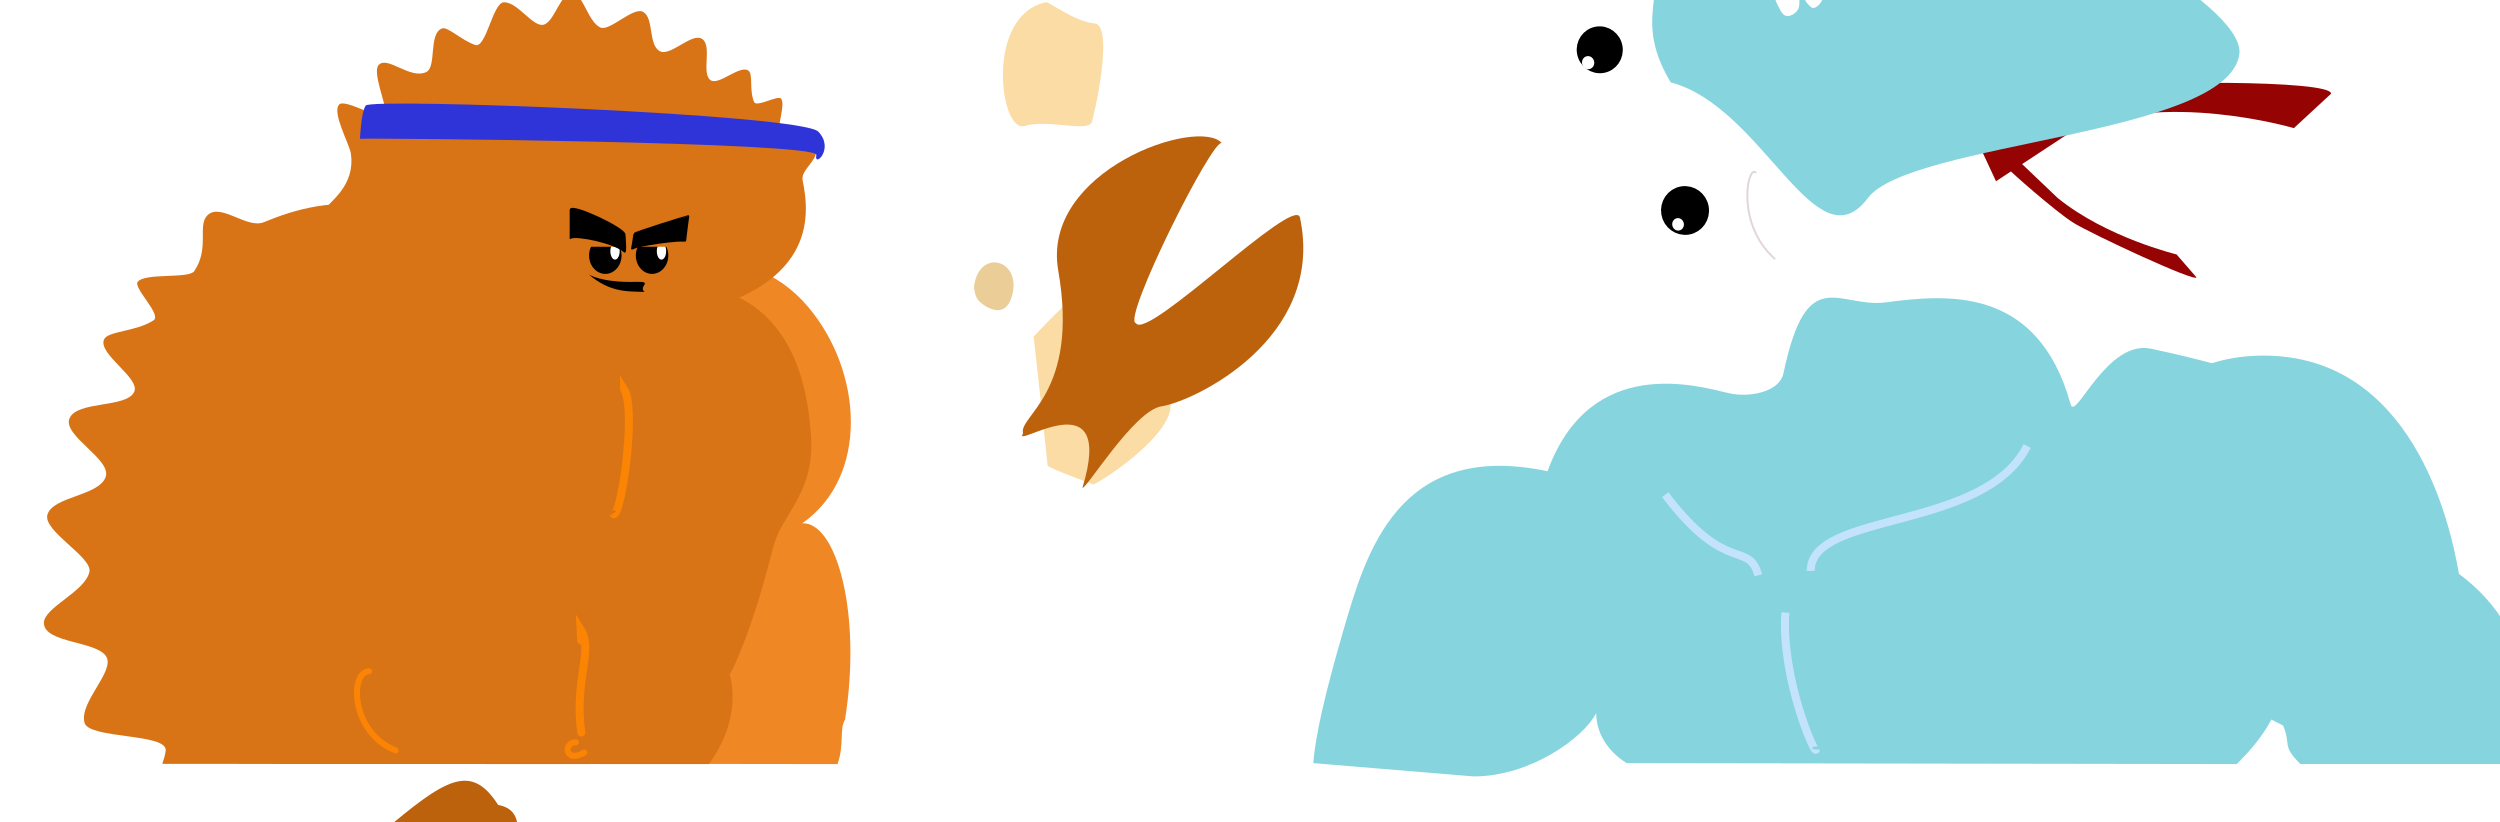
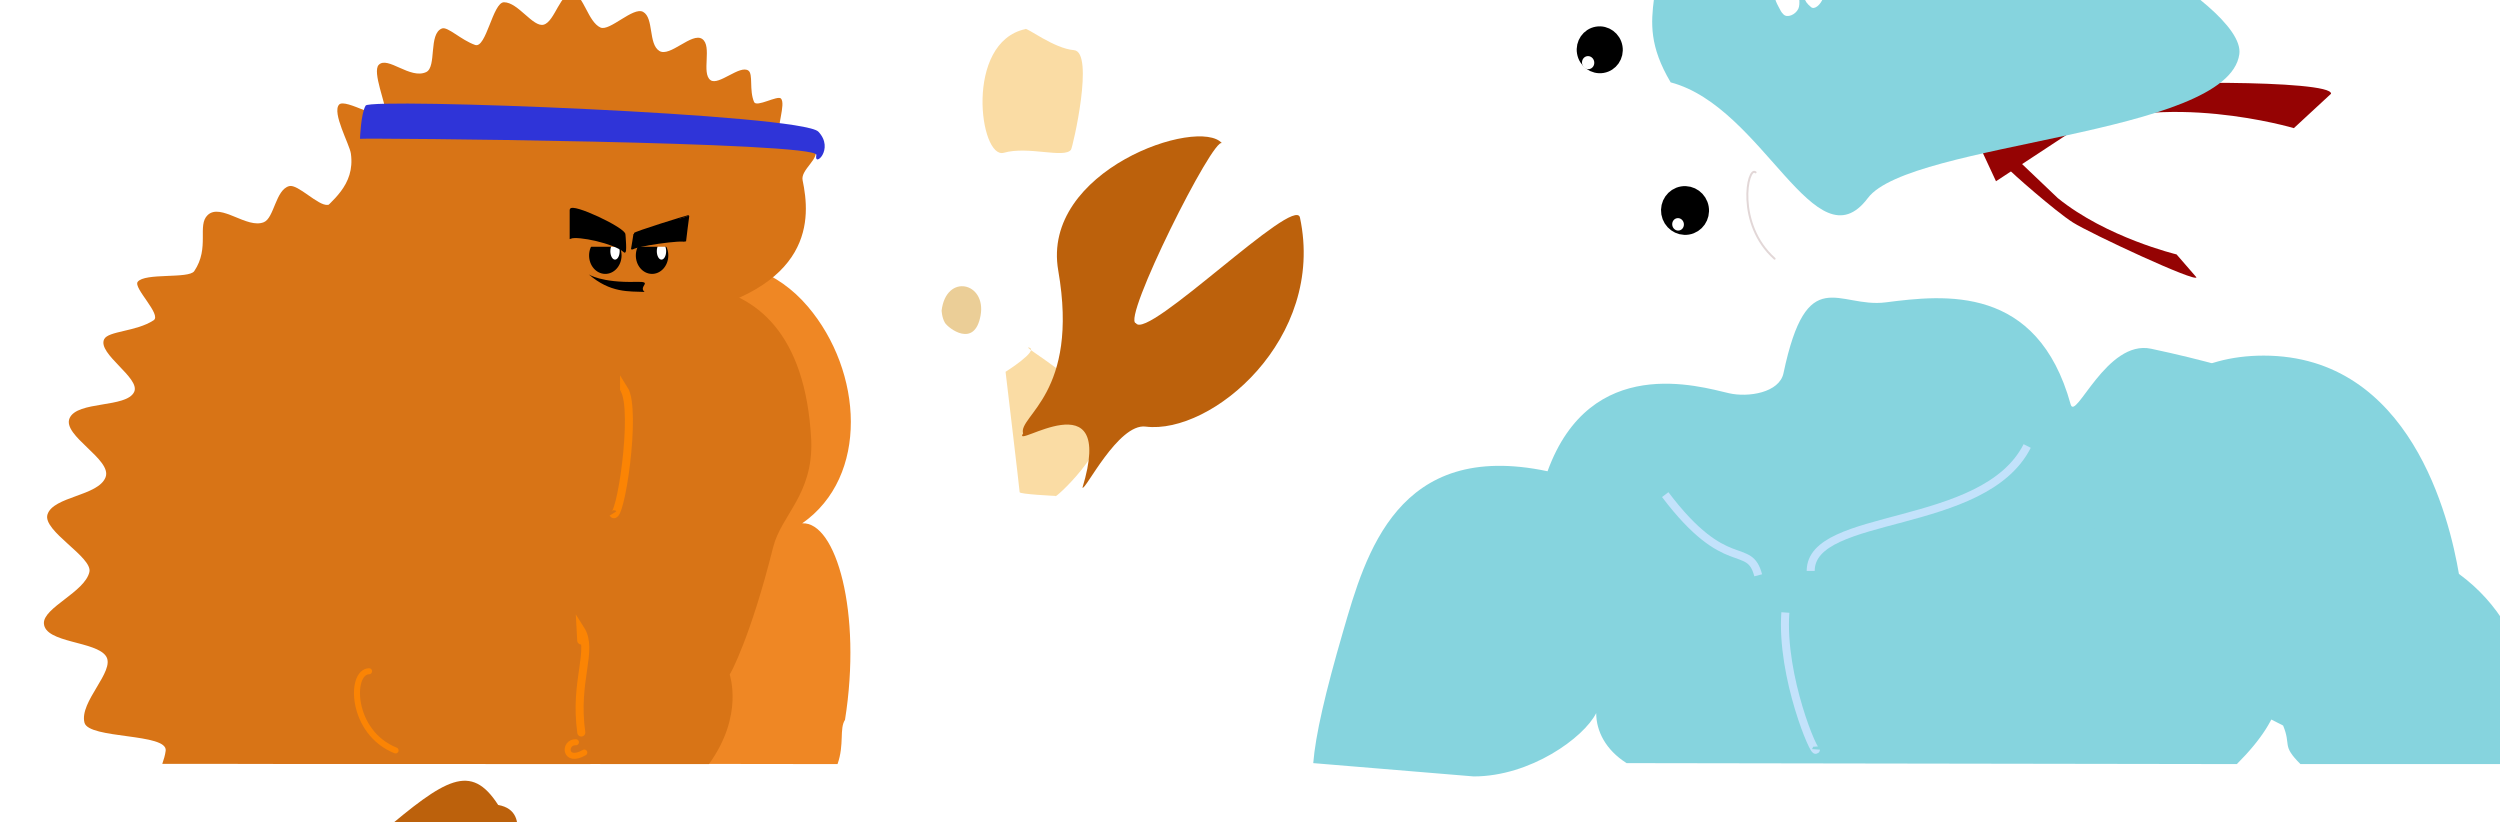
<svg xmlns="http://www.w3.org/2000/svg" xmlns:ns1="https://boxy-svg.com" viewBox="0 0 1248 410" width="1248px" height="410px">
  <defs>
    <path id="path-0" d="M 459.46 92.262 L 491.842 124.645" style="fill: none;" />
    <path id="path-1" d="M 503.107 101.708 C 541.095 100.731 572.751 103.852 603.429 106.92 C 612.04 108.121 612.642 111.852 615.807 113.434 C 616.723 113.892 616.711 111.553 617.436 110.829 C 624.791 97.468 628.944 83.142 636.327 72.067 L 636.653 71.09 C 636.96 70.169 638.608 67.964 638.608 67.507" style="fill: none;" />
    <ns1:grid x="0" y="0" width="32.911" height="30.966" />
    <linearGradient gradientUnits="userSpaceOnUse" x1="1115.336" y1="61.932" x2="1115.336" y2="394.298" id="gradient-1" gradientTransform="matrix(1, 0, 0, 1, 1779.565, 106.2542)">
      <stop offset="0" style="stop-color: rgba(134, 212, 222, 1)" />
      <stop offset="1" style="stop-color: rgba(54, 183, 200, 1)" />
    </linearGradient>
    <linearGradient gradientUnits="userSpaceOnUse" x1="172.321" y1="130.893" x2="172.321" y2="308.092" id="gradient-2">
      <stop offset="0" style="stop-color: rgba(216, 116, 22, 1)" />
      <stop offset="1" style="stop-color: rgba(124, 66, 13, 1)" />
    </linearGradient>
  </defs>
  <rect width="1248" height="350" style="stroke-linejoin: round; stroke-width: 0px; stroke: rgb(0, 0, 0); fill: rgba(33, 45, 61, 0);" x="1779.565" y="106.254" />
  <ellipse style="paint-order: stroke; stroke: rgb(0, 0, 0); stroke-width: 0px; fill: rgb(118, 185, 194);" cx="2802.31" cy="212.091" rx="29.981" ry="34.657" />
  <path style="fill: rgb(250, 220, 164); stroke: rgb(0, 0, 0); stroke-width: 0px; transform-origin: 2763.15px 369.077px;" d="M 2771.773 348.663 C 2753.708 349.013 2706.944 370.021 2743.18 376.392 C 2746.556 376.072 2712.301 385.654 2753.466 390.963 C 2790.029 391.795 2800.34 356.663 2795.349 347.177 L 2771.773 348.663 Z" />
  <path style="stroke: rgb(0, 0, 0); paint-order: fill; stroke-width: 5px; stroke-opacity: 0; fill: url('#gradient-1');" d="M 2999.318 399.341 C 3013.665 441.595 3015.401 451.575 2987.11 477.098 C 2952.25 508.547 2821.455 512.044 2789.557 464.805 C 2772.329 420.382 2786.736 312.313 2782.545 285.691 C 2758.148 158.35 2944.583 125.949 2990.073 231.062 C 3009.779 276.594 2982.201 348.928 2999.318 399.341 Z" />
  <ellipse style="fill: rgb(255, 255, 255); paint-order: stroke; stroke-width: 6px; stroke: rgb(255, 255, 255);" cx="2830.843" cy="244.812" rx="41.015" ry="37.623" />
  <ellipse style="fill: rgb(255, 255, 255); paint-order: stroke; stroke-width: 6px; stroke: rgb(255, 255, 255); transform-origin: 2922.93px 246.64px;" cx="2922.944" cy="246.64" rx="43.763" ry="41.659" />
  <path style="fill: rgb(255, 255, 255); paint-order: fill; stroke: rgb(0, 0, 0); stroke-width: 0px;" d="M 2850.113 292.569 C 2849.919 293.121 2849.219 301.556 2849.219 302.568 C 2849.219 302.77 2849.143 307.851 2849.143 309.163 C 2849.143 310.465 2848.762 313.141 2850.189 317.885 C 2851.067 320.816 2850.97 321.194 2852.128 322.992 C 2853.648 325.349 2859.35 325.956 2861.599 322.779 C 2863.326 320.342 2863.824 313.709 2863.838 313.525 C 2864.254 307.712 2864.21 301.216 2864.21 299.269 C 2864.21 299.087 2863.344 293.141 2862.793 292.356 C 2861.694 290.788 2850.189 291.065 2850.189 292.569" />
  <g transform="matrix(0.78393, 0, 0, 0.78393, 2690.482, 168.1785)" style="">
    <g>
      <ellipse style="stroke: rgb(0, 0, 0); paint-order: stroke; stroke-width: 12.648px;" cx="20.34" cy="90.046" rx="12.335" ry="12.678" transform="matrix(0.999709, 0.024132, -0.024132, 0.999709, 260.8167, 18.07469)" />
      <ellipse style="stroke: rgb(140, 37, 37); fill: rgb(255, 255, 255); stroke-opacity: 0; paint-order: stroke; stroke-width: 12.648px;" cx="8.84" cy="101.025" rx="4.968" ry="5.311" transform="matrix(0.999709, 0.024132, -0.024132, 0.999709, 261.3612, 15.79902)" />
    </g>
  </g>
  <ellipse style="stroke: rgb(0, 0, 0); paint-order: stroke; stroke-width: 12.648px;" cx="20.34" cy="90.046" rx="9.67" ry="9.939" transform="matrix(0.999709, 0.024132, -0.024132, 0.999709, 2817.116, 162.5674)" />
  <ellipse style="stroke: rgb(140, 37, 37); fill: rgb(255, 255, 255); stroke-opacity: 0; paint-order: stroke; stroke-width: 12.648px;" cx="8.84" cy="101.025" rx="3.895" ry="4.163" transform="matrix(0.999709, 0.024132, -0.024132, 0.999709, 2820.664, 159.3407)" />
  <path d="M 1930.698 264.239 C 1936.466 247.343 1915.443 263.996 1915.443 277.677 C 1915.443 291.358 1920.831 306.303 1934.646 308.764 C 1936.818 309.15 1946.129 300.136 1947.917 297.822 C 1953.063 291.164 1943.661 291.444 1939.713 287.388 C 1931.385 278.836 1926.111 277.677 1930.698 264.239 Z" style="stroke: rgb(0, 0, 0); stroke-width: 0px; fill: rgb(244, 134, 32); transform-box: fill-box; transform-origin: 263.495% 145.354%;" transform="matrix(-1, 0, 0, -1, 0.000217, -0.00004)" />
  <g transform="matrix(1, 0, 0, 1, 1774.405, 99.2254)">
    <path style="stroke: rgb(0, 0, 0); transform-box: fill-box; transform-origin: 67.576% 62.349%; stroke-width: 0px; paint-order: fill; fill-rule: evenodd; fill: url('#gradient-2');" d="M 28.101 233.462 C 28.083 233.444 32.463 226.558 40.427 217.21 C 43.681 213.39 33.925 201.9 38.32 197.559 C 42.069 193.856 60.198 201.109 61.005 195.028 C 61.565 190.811 56.981 176.81 61.005 173.063 C 66.344 168.091 75.698 177.334 85.27 173.278 C 91.713 170.548 86.489 155.341 94.69 152.523 C 98.082 151.357 105.904 155.909 114.421 158.643 C 121.05 160.771 124.952 135.627 131.638 135.627 C 140.063 135.627 148.941 149.326 155.303 147.702 C 162.061 145.977 165.253 129.662 172.974 130.967 C 179.057 131.995 181.755 146.238 189.095 149.247 C 194.569 151.491 208.604 137.87 214.501 140.82 C 220.998 144.071 217.509 158.089 224.162 161.871 C 230.457 165.45 243.568 151.65 249.675 155.407 C 255.837 159.197 249.01 173.947 254.657 177.621 C 259.495 180.769 272.226 169.154 277.254 172.504 C 280.137 174.425 277.59 183.068 280.603 189.413 C 282.052 192.465 294.661 185.623 296.619 187.539 C 299.633 190.489 293.63 203.703 296.246 206 C 303.996 212.808 313.642 210.472 316.71 214.692 C 320.395 219.761 308.776 222.701 310.119 228.523 C 315.555 252.1 319.205 302.213 179.873 307.682 C 6.136 314.5 28.101 234.105 28.101 233.462 Z" />
    <g transform="matrix(1, 0, 0, 1, -136.7882, -23.26958)" style="transform-origin: 367.697px 258.584px;">
      <g transform="matrix(0.78393, 0, 0, 0.78393, 524.9594, 230.3359)">
        <ellipse style="stroke: rgb(0, 0, 0); paint-order: stroke; stroke-width: 0px;" cx="20.34" cy="90.046" rx="12.335" ry="12.678" transform="matrix(0.999709, 0.024132, -0.024132, 0.999709, -273.2709, -32.27812)" />
      </g>
      <path style="stroke: rgb(0, 0, 0); stroke-width: 0px;" d="M 341.713 309.865 C 321.923 308.536 315.064 291.688 315.064 291.688 C 323.606 297.967 341.896 298.233 350.637 297.307 C 339.073 301.619 351.723 310.536 341.713 309.865 Z" />
      <path style="fill: rgb(216, 216, 216); stroke: rgb(0, 0, 0); fill-opacity: 0; stroke-linecap: round; stroke-width: 0px;" d="M 304.235 258.878 C 304.235 246.69 334.878 249.619 342.873 265.817 C 351.932 273.234 367.779 245.062 371.745 250.241" />
      <ellipse style="stroke: rgb(0, 0, 0); fill: rgb(255, 255, 255); stroke-opacity: 0; stroke-width: 0px;" cx="329.156" cy="276.006" rx="4.201" ry="6.863" />
      <ellipse style="stroke: rgb(0, 0, 0); paint-order: stroke; stroke-width: 0px;" cx="20.34" cy="90.046" rx="9.67" ry="9.939" transform="matrix(0.999709, 0.024132, -0.024132, 0.999709, 334.6534, 185.4752)" />
      <ellipse style="stroke: rgb(0, 0, 0); fill: rgb(255, 255, 255); stroke-opacity: 0; stroke-width: 0px;" cx="356.999" cy="276.006" rx="4.201" ry="6.863" />
    </g>
  </g>
  <ellipse style="stroke-opacity: 0; stroke: rgb(149, 223, 244); fill: rgb(180, 226, 231);" cx="2923.531" cy="300.438" rx="15.177" ry="7.306" />
  <path style="paint-order: stroke; stroke: rgb(0, 0, 0); stroke-width: 0px; fill: rgb(144, 229, 241); transform-origin: 2985.74px 205.246px;" d="M 2960.054 197.45 C 2963.059 159.347 3020.992 169.339 3010.069 214.782 C 3003.779 235.998 2978.857 240.247 2978.862 233.73" transform="matrix(0.999709, 0.024132, -0.024132, 0.999709, 0, -0.000001)" />
  <path style="fill: rgb(255, 255, 255); paint-order: fill; stroke: rgb(0, 0, 0); stroke-width: 0px;" d="M 2872.304 294.399 C 2872.112 294.951 2871.41 300.668 2871.41 301.681 C 2871.41 301.883 2871.003 307.165 2871.003 308.475 C 2871.003 309.777 2870.445 313.717 2871.522 318.596 C 2872.234 321.826 2872.461 322.584 2874.97 325.383 C 2876.888 327.521 2881.484 324.977 2883.735 321.802 C 2885.462 319.366 2885.766 314.129 2885.78 313.945 C 2886.196 308.133 2886.402 303.046 2886.402 301.099 C 2886.402 300.914 2885.537 294.971 2884.985 294.183 C 2883.887 292.618 2872.38 292.893 2872.38 294.396" />
  <path d="M 2868.363 299.024 C 2851.757 300.472 2835.729 303.642 2839.757 293.728 C 2843.785 283.813 2850.85 283.728 2857.909 283.88 C 2861.426 283.955 2870.123 283.939 2873.582 283.579 C 2876.564 283.268 2883.227 282.66 2894.903 291.558 C 2906.578 300.454 2890.495 306.712 2868.363 299.024 Z" style="fill: rgb(250, 220, 164); paint-order: fill; stroke: rgb(0, 0, 0); stroke-width: 0px; transform-origin: 2872.22px 295.987px;" />
  <ellipse style="stroke: rgb(0, 0, 0); paint-order: stroke; stroke-width: 6px;" cx="2864.627" cy="282.595" rx="10.873" ry="5.704" />
  <path d="M 2987.11 208.779 C 2987.11 215.021 2983.21 220.082 2978.401 220.082 C 2978.087 220.082 2977.779 220.06 2977.475 220.018 C 2977.45 214.645 2974.249 210.042 2969.707 208.099 C 2969.977 202.172 2973.765 197.476 2978.401 197.476 C 2983.21 197.476 2987.11 202.536 2987.11 208.779 Z" style="stroke: rgb(0, 0, 0);" />
  <ellipse style="stroke-opacity: 0; stroke: rgb(149, 223, 244); fill: rgb(180, 226, 231);" cx="2818.225" cy="295.605" rx="14.066" ry="7.306" />
  <path style="fill: rgb(250, 220, 164); stroke: rgb(0, 0, 0); stroke-width: 0px;" d="M 2889 366.557 C 2871.698 365.762 2840.058 387.235 2867.8 393.107 C 2870.385 392.815 2844.161 401.646 2875.678 406.539 C 2903.667 407.306 2930.115 375.633 2921.06 372.841 C 2900.465 366.492 2900.3 367.28 2889 366.557 Z" />
  <path style="stroke: rgb(0, 0, 0); stroke-width: 0px; fill: rgb(201, 93, 20); transform-box: fill-box; transform-origin: 255.361% -87.968%;" d="M 1904.393 385.075 C 1878.476 387.962 1887.398 431.069 1913.315 428.182 C 1913.315 428.182 1953.757 417.413 1925.975 418.34 C 1898.193 419.267 1905.036 395.104 1912.997 392.948 C 1920.958 390.793 1904.393 384.878 1904.393 385.075 Z" />
  <g transform="matrix(1, 0, 0, 1, 1782.968, 96.61983)">
    <path style="stroke: rgb(0, 0, 0); transform-box: fill-box; transform-origin: -40.215% 214.156%; stroke-width: 0px; fill: rgb(244, 134, 32);" d="M 331.446 162.417 C 342.464 192.25 248 214.05 254.965 166.736 C 257.283 185.332 320.428 132.584 331.446 162.417 Z" transform="matrix(-1, 0, 0, -1, 0.000015, -0.000049)" />
    <path style="stroke: rgb(0, 0, 0); transform-box: fill-box; transform-origin: -27.107% 202.499%; stroke-width: 0px; fill: rgb(201, 93, 20);" d="M 277.272 134.629 C 262.917 143.754 244.761 176.998 246.727 184.029 C 265.054 156.149 310.276 174.656 326.974 173.881 C 343.671 173.105 319.844 107.565 277.272 134.629 Z" transform="matrix(-1, 0, 0, -1, -0.000012, 0.000019)" />
  </g>
  <path style="stroke: rgb(0, 0, 0); stroke-width: 0px; fill: rgb(244, 134, 32); transform-origin: 1999.31px 343.902px;" d="M 2077.574 395.548 C 2091.343 366.771 1990.035 365.117 1994.75 406.139 C 1998.389 389.061 2063.806 424.327 2077.574 395.548 Z" />
  <g transform="matrix(0.876621, 0.045942, -0.033278, 0.634978, 1440.464, 416.4529)" style="transform-origin: 554.424px -74.481px;">
    <path d="M 585.232 -186.119 C 585.232 -186.119 606.437 -173.561 612.352 -164.666 C 619.637 -153.711 619.031 -133.474 619.031 -133.474 L 617.457 -13.851 L 585.448 -13.851 L 580.677 -19.767 L 580.677 -22.919 C 583.372 -23.692 585.232 -25.335 585.232 -27.236 C 585.232 -29.137 583.372 -30.781 580.677 -31.553 L 580.677 -34.646 C 583.372 -35.418 585.232 -37.061 585.232 -38.963 C 585.232 -40.864 583.372 -42.507 580.677 -43.28 L 580.677 -46.372 C 583.372 -47.145 585.232 -48.788 585.232 -50.689 C 585.232 -52.591 583.372 -54.234 580.677 -55.006 L 580.677 -58.099 C 583.372 -58.872 585.232 -60.515 585.232 -62.416 C 585.232 -64.317 583.372 -65.961 580.677 -66.733 L 580.677 -69.826 C 583.372 -70.598 585.232 -72.241 585.232 -74.143 C 585.232 -76.044 583.372 -77.687 580.677 -78.46 L 580.677 -81.082 C 585.232 -87.348 587.956 -90.176 585.232 -98.476 L 585.232 -186.119 Z" style="fill: rgb(216, 216, 216); stroke: rgb(0, 0, 0); stroke-width: 0px;" />
    <rect x="591.501" y="-136.767" width="6.682" height="106.109" style="stroke: rgb(0, 0, 0); stroke-opacity: 0; fill: rgb(255, 255, 255); stroke-width: 0px;" rx="3.911" ry="3.911" />
    <rect x="585.848" y="-6.565" width="27.065" height="55.004" style="stroke: rgb(0, 0, 0); fill: rgb(130, 107, 82); stroke-width: 0px;" rx="11.347" ry="11.347" />
    <rect x="574.786" y="-13.851" width="50.271" height="11.815" style="stroke-miterlimit: 4.15; stroke: rgb(0, 0, 0); fill: rgb(80, 64, 64); stroke-width: 0px;" rx="4.274" ry="4.274" />
    <text style="fill: rgb(255, 255, 255); font-family: 'agave NF'; font-size: 26.502px; font-weight: 700; letter-spacing: -0.7px; line-height: 42.403px; stroke-width: 0px; word-spacing: -0.9px; white-space: pre; transform-box: fill-box; transform-origin: 45.024px 13.296px;" transform="matrix(0, -1.169721, 0.640752, 0, 92.13033, -179.0036)" x="470.535" y="108.548">Borrow</text>
  </g>
  <path style="stroke: rgb(0, 0, 0); stroke-width: 0px; fill: rgb(201, 93, 20); transform-origin: 2002.93px 347.469px;" d="M 2022.314 439.582 C 2008.58 433.953 1992.462 407.242 1994.822 400.535 C 2011.42 422.374 2057.424 397.448 2073.969 395.114 C 2090.515 392.779 2063.048 456.277 2022.314 439.582 Z" />
  <path d="M 1817.649 409.551 C 1825.477 426.563 1801.611 412.013 1801.611 396.913 C 1801.611 381.811 1805.65 369.378 1817.649 366.662 C 1819.535 366.234 1829.833 366.823 1831.385 369.378 C 1835.855 376.727 1828.706 381.473 1825.276 385.95 C 1818.043 395.392 1814.334 402.346 1817.649 409.551 Z" style="stroke: rgb(0, 0, 0); stroke-width: 0px; fill: rgb(201, 93, 20); transform-box: fill-box; transform-origin: 567.27% -18.007%;" />
  <path d="M 1838.812 433.813 C 1849.648 457.268 1816.614 437.211 1816.614 416.391 C 1816.614 395.572 1822.203 378.431 1838.812 374.686 C 1841.424 374.098 1855.675 374.909 1857.826 378.431 C 1864.012 388.563 1854.116 395.107 1849.368 401.28 C 1839.356 414.295 1834.223 423.879 1838.812 433.813 Z" style="stroke: rgb(0, 0, 0); stroke-width: 0px; fill: rgb(201, 93, 20); transform-box: fill-box; transform-origin: 466.083% -35.176%;" />
  <path d="M 1867.863 440.736 C 1878.698 464.191 1845.664 444.134 1845.664 423.314 C 1845.664 402.495 1851.255 385.354 1867.863 381.609 C 1870.474 381.021 1884.726 381.832 1886.876 385.354 C 1893.062 395.486 1883.166 402.03 1878.42 408.203 C 1868.408 421.218 1863.273 430.802 1867.863 440.736 Z" style="stroke: rgb(0, 0, 0); stroke-width: 0px; fill: rgb(201, 93, 20); transform-box: fill-box; transform-origin: 400.394% -45.661%;" />
  <path d="M 2147.526 302.225 L 2147.526 296.308 L 2153.443 296.308 L 2153.443 254.892 L 2147.526 254.892 L 2147.526 248.975 L 2171.193 248.975 L 2171.193 254.892 L 2165.276 254.892 L 2165.276 296.308 L 2177.109 296.308 L 2177.109 290.392 L 2183.026 290.392 L 2183.026 284.475 L 2188.943 284.475 L 2188.943 302.225 L 2147.526 302.225 Z M 2194.85 296.308 L 2194.85 272.642 L 2200.767 272.642 L 2200.767 266.725 L 2230.35 266.725 L 2230.35 272.642 L 2236.267 272.642 L 2236.267 296.308 L 2230.35 296.308 L 2230.35 302.225 L 2200.767 302.225 L 2200.767 296.308 L 2194.85 296.308 Z M 2206.683 296.308 L 2224.433 296.308 L 2224.433 272.642 L 2206.683 272.642 L 2206.683 296.308 Z M 2242.174 302.225 L 2242.174 266.725 L 2259.924 266.725 L 2259.924 272.642 L 2265.841 272.642 L 2265.841 266.725 L 2277.674 266.725 L 2277.674 272.642 L 2283.591 272.642 L 2283.591 302.225 L 2271.757 302.225 L 2271.757 278.558 L 2265.841 278.558 L 2265.841 296.308 L 2259.924 296.308 L 2259.924 278.558 L 2254.007 278.558 L 2254.007 302.225 L 2242.174 302.225 Z M 2289.51 302.225 L 2289.51 266.725 L 2307.26 266.725 L 2307.26 272.642 L 2313.177 272.642 L 2313.177 266.725 L 2325.01 266.725 L 2325.01 272.642 L 2330.927 272.642 L 2330.927 302.225 L 2319.094 302.225 L 2319.094 278.558 L 2313.177 278.558 L 2313.177 296.308 L 2307.26 296.308 L 2307.26 278.558 L 2301.344 278.558 L 2301.344 302.225 L 2289.51 302.225 Z M 2348.668 302.225 L 2348.668 296.308 L 2354.584 296.308 L 2354.584 272.642 L 2348.668 272.642 L 2348.668 266.725 L 2366.418 266.725 L 2366.418 296.308 L 2372.334 296.308 L 2372.334 302.225 L 2348.668 302.225 Z M 2354.584 260.808 L 2354.584 248.975 L 2366.418 248.975 L 2366.418 260.808 L 2354.584 260.808 Z M 2384.159 302.225 L 2384.159 296.308 L 2390.075 296.308 L 2390.075 290.392 L 2395.992 290.392 L 2395.992 278.558 L 2390.075 278.558 L 2390.075 272.642 L 2384.159 272.642 L 2384.159 266.725 L 2395.992 266.725 L 2395.992 272.642 L 2401.909 272.642 L 2401.909 278.558 L 2407.825 278.558 L 2407.825 272.642 L 2413.742 272.642 L 2413.742 266.725 L 2425.575 266.725 L 2425.575 272.642 L 2419.659 272.642 L 2419.659 278.558 L 2413.742 278.558 L 2413.742 290.392 L 2419.659 290.392 L 2419.659 296.308 L 2425.575 296.308 L 2425.575 302.225 L 2413.742 302.225 L 2413.742 296.308 L 2407.825 296.308 L 2407.825 290.392 L 2401.909 290.392 L 2401.909 296.308 L 2395.992 296.308 L 2395.992 302.225 L 2384.159 302.225 Z M 2478.819 302.225 L 2478.819 296.308 L 2484.735 296.308 L 2484.735 254.892 L 2478.819 254.892 L 2478.819 248.975 L 2514.319 248.975 L 2514.319 254.892 L 2520.235 254.892 L 2520.235 272.642 L 2514.319 272.642 L 2514.319 278.558 L 2520.235 278.558 L 2520.235 296.308 L 2514.319 296.308 L 2514.319 302.225 L 2478.819 302.225 Z M 2496.569 296.308 L 2508.402 296.308 L 2508.402 278.558 L 2496.569 278.558 L 2496.569 296.308 Z M 2496.569 272.642 L 2508.402 272.642 L 2508.402 254.892 L 2496.569 254.892 L 2496.569 272.642 Z M 2555.726 296.308 L 2561.643 296.308 L 2561.643 302.225 L 2537.976 302.225 L 2537.976 296.308 L 2543.893 296.308 L 2543.893 254.892 L 2537.976 254.892 L 2537.976 248.975 L 2555.726 248.975 L 2555.726 296.308 Z M 2573.479 296.308 L 2573.479 272.642 L 2579.396 272.642 L 2579.396 266.725 L 2608.979 266.725 L 2608.979 272.642 L 2614.896 272.642 L 2614.896 296.308 L 2608.979 296.308 L 2608.979 302.225 L 2579.396 302.225 L 2579.396 296.308 L 2573.479 296.308 Z M 2585.312 296.308 L 2603.062 296.308 L 2603.062 272.642 L 2585.312 272.642 L 2585.312 296.308 Z M 2620.803 308.142 L 2620.803 302.225 L 2632.636 302.225 L 2632.636 308.142 L 2644.47 308.142 L 2644.47 296.308 L 2626.72 296.308 L 2626.72 290.392 L 2620.803 290.392 L 2620.803 272.642 L 2626.72 272.642 L 2626.72 266.725 L 2644.47 266.725 L 2644.47 272.642 L 2632.636 272.642 L 2632.636 290.392 L 2644.47 290.392 L 2644.47 272.642 L 2650.386 272.642 L 2650.386 266.725 L 2662.22 266.725 L 2662.22 272.642 L 2656.303 272.642 L 2656.303 308.142 L 2650.386 308.142 L 2650.386 314.058 L 2626.72 314.058 L 2626.72 308.142 L 2620.803 308.142 Z" style="fill: rgb(255, 255, 255);" />
  <path style="fill: rgb(216, 216, 216); stroke: rgb(0, 0, 0); stroke-width: 5px; stroke-linecap: round; stroke-linejoin: round; fill-opacity: 0;" d="M 1952.14 327.14 C 1959.325 346.239 1988.925 352.625 2001.694 329.436" />
  <path style="stroke: rgb(0, 0, 0); fill: rgb(134, 212, 222); stroke-width: 0px;" d="M 796.825 355.983 C 790.595 368.3 763.933 387.592 735.677 387.592 L 655.572 380.95 C 656.697 366.946 661.546 345.925 670.489 315.155 C 681.739 276.449 697.686 219.426 772.533 235.249 C 794.025 176.266 848.234 192.877 863.11 196.297 C 872.709 198.504 888.264 196.061 890.324 186.276 C 902.051 130.571 917.629 153.979 941.366 150.937 C 970.66 147.183 1017.094 141.877 1033.669 201.874 C 1036.042 210.463 1051.644 169.36 1073.813 174.084 C 1284.267 218.927 1114.393 278.613 1097.106 305.763 C 1113.684 316.124 1167.466 330.601 1116.633 381.434 L 811.998 380.95 C 801.52 374.346 796.825 364.908 796.825 355.983 Z" />
  <path style="stroke: rgb(0, 0, 0); stroke-width: 0px; fill: rgb(247, 145, 51); transform-box: fill-box; transform-origin: 50% 50%;" d="M -2.674 -75.299 C -55.246 -99.249 -13.178 -356.774 70.548 -313.43 C 86.841 -364.286 197.598 -283.161 131.49 -217.278 C 147.339 -199.222 97.095 -111.349 101.723 -74.638 L 2.538 -74.638 C -0.77 -75.057 -2.674 -75.299 -2.674 -75.299 Z" transform="matrix(0.788011, -0.615661, 0.615661, 0.788011, 0.000002, -0.000002)" />
  <path style="stroke: rgb(0, 0, 0); stroke-width: 0px; stroke-linecap: round; fill: rgb(239, 135, 36);" d="M 400.463 261.243 C 417.318 260.299 430.381 305.649 421.823 359.357 C 418.942 363.687 421.577 371.592 418.096 381.434 L 329.173 381.32 C 299.204 340.914 296.605 303.064 303.216 283.948 C 195.696 193.158 342.048 80.93 403.293 153.057 C 430.756 185.4 433.965 237.846 400.463 261.243 Z" />
  <path style="stroke: rgb(0, 0, 0); fill: rgb(216, 116, 22); stroke-width: 0px;" d="M 311.02 145.591 C 301.864 149.868 399.42 110.176 404.984 219.893 C 405.968 246.92 389.981 257.089 385.946 273.224 C 374.775 317.887 364.532 336.697 364.29 336.632 C 364.049 336.567 371.686 356.846 353.905 381.434 L 136.394 381.32 C 133.581 357.494 134.02 336.727 115.988 308.418 C 26.891 228.34 86.222 117.614 193.965 126.516 C 222.36 100.736 241.646 120.694 242.25 137.764 L 274.997 148.145 L 311.02 145.591 Z" />
  <g transform="matrix(0.838046, 0, 0, 0.925921, 156.1224, 19.11332)" style="">
    <path style="stroke: rgb(0, 0, 0); stroke-width: 0px; paint-order: fill; fill-rule: evenodd; fill: rgb(216, 116, 22); transform-box: fill-box; transform-origin: 67.576% 62.349%;" d="M 2.88 95.85 C 10.796 87.704 25.394 79.565 22.717 62.156 C 21.954 57.196 11.305 40.095 15.7 35.754 C 19.449 32.051 42.488 46.055 43.295 39.974 C 43.855 35.757 35.282 18.074 39.306 14.327 C 44.645 9.355 57.988 22.28 67.56 18.224 C 74.003 15.494 68.779 -2.475 76.98 -5.293 C 80.372 -6.459 88.194 0.855 96.711 3.589 C 103.34 5.717 107.242 -19.427 113.928 -19.427 C 122.353 -19.427 131.231 -5.728 137.593 -7.352 C 144.351 -9.077 147.543 -25.392 155.264 -24.087 C 161.347 -23.059 164.045 -8.816 171.385 -5.807 C 176.859 -3.563 190.894 -17.184 196.791 -14.234 C 203.288 -10.983 199.799 3.035 206.452 6.817 C 212.747 10.396 225.858 -3.404 231.965 0.353 C 238.127 4.143 231.3 18.893 236.947 22.567 C 241.785 25.715 254.516 14.1 259.544 17.45 C 262.427 19.371 259.88 28.014 262.893 34.359 C 264.342 37.411 276.951 30.569 278.909 32.485 C 281.923 35.435 275.92 48.649 278.536 50.946 C 286.286 57.754 295.932 55.418 299 59.638 C 302.685 64.707 290.452 70.716 291.795 76.538 C 296.393 96.479 299.713 135.404 216.323 150.243 C 227.026 163.271 217.104 171.06 209.768 171.888 C 204.584 172.474 178.079 173.955 171.989 170.541 C 162.314 167.613 135.07 160.185 127.958 155.513 C -34.955 156.011 37.748 128.526 2.88 95.85 Z" />
-     <path style="stroke: rgb(0, 0, 0); stroke-width: 0px; paint-order: fill; fill-rule: evenodd; fill: rgb(216, 116, 22);" d="M -87.605 384.114 C -86.254 374.55 -133.434 377.899 -135.973 368.982 C -139.174 357.747 -117.647 341.247 -123.016 333.316 C -128.717 324.89 -159.582 326.184 -160.143 315.445 C -160.583 306.982 -135.722 298.538 -133.041 287.727 C -131.04 279.664 -161.127 265.582 -158.005 256.715 C -154.565 246.946 -127.762 246.829 -123.415 236.67 C -119.3 227.059 -149.361 214.268 -144.852 204.845 C -140.304 195.341 -110.903 199.426 -106.37 190.648 C -102.487 183.125 -128.432 170.097 -124.252 162.253 C -121.856 157.755 -105.18 158.212 -94.792 152.035 C -89.796 149.064 -107.02 134.577 -104.282 131.316 C -100.064 126.292 -73.768 129.802 -70.587 125.533 C -61.157 112.883 -69.066 100.813 -62.561 95.287 C -54.748 88.647 -39.181 102.917 -29.11 99.146 C 5.386 86.23 74.871 68.564 133.509 174.719 C 153.123 156.016 171.047 166.598 175.339 176.098 C 178.373 182.813 191.129 217.654 187.238 226.936 C 185.59 240.835 147.884 275.61 142.094 286.682 C 156.17 335.359 163.544 368.197 165.445 391.308 L -89.618 391.184 C -88.707 388.642 -87.968 386.685 -87.605 384.114 Z" />
+     <path style="stroke: rgb(0, 0, 0); stroke-width: 0px; paint-order: fill; fill-rule: evenodd; fill: rgb(216, 116, 22);" d="M -87.605 384.114 C -86.254 374.55 -133.434 377.899 -135.973 368.982 C -139.174 357.747 -117.647 341.247 -123.016 333.316 C -128.717 324.89 -159.582 326.184 -160.143 315.445 C -160.583 306.982 -135.722 298.538 -133.041 287.727 C -131.04 279.664 -161.127 265.582 -158.005 256.715 C -154.565 246.946 -127.762 246.829 -123.415 236.67 C -119.3 227.059 -149.361 214.268 -144.852 204.845 C -140.304 195.341 -110.903 199.426 -106.37 190.648 C -102.487 183.125 -128.432 170.097 -124.252 162.253 C -121.856 157.755 -105.18 158.212 -94.792 152.035 C -89.796 149.064 -107.02 134.577 -104.282 131.316 C -100.064 126.292 -73.768 129.802 -70.587 125.533 C -61.157 112.883 -69.066 100.813 -62.561 95.287 C -54.748 88.647 -39.181 102.917 -29.11 99.146 C -22.943 96.837 -22.126 81.566 -13.984 79.688 C -8.848 78.503 3.096 90.361 8.847 89.824 C 44.98 86.454 91.967 99.513 133.509 174.719 C 153.123 156.016 171.047 166.598 175.339 176.098 C 178.373 182.813 191.129 217.654 187.238 226.936 C 185.59 240.835 147.884 275.61 142.094 286.682 C 156.17 335.359 163.544 368.197 165.445 391.308 L -89.618 391.184 C -88.707 388.642 -87.968 386.685 -87.605 384.114 Z" />
    <g transform="matrix(1, 0, 0, 1, -150.691, -158.8965)" style="transform-origin: 367.697px 258.584px;">
      <g transform="matrix(0.78393, 0, 0, 0.78393, 524.9594, 230.3359)">
        <ellipse style="stroke: rgb(0, 0, 0); paint-order: stroke; stroke-width: 0px;" cx="20.34" cy="90.046" rx="12.335" ry="12.678" transform="matrix(0.999709, 0.024132, -0.024132, 0.999709, -273.2709, -32.27812)" />
      </g>
      <path style="stroke: rgb(0, 0, 0); stroke-width: 0px;" d="M 343.332 290.218 C 322.34 290.746 315.064 286.155 315.064 286.155 C 327.961 296.29 339.075 295.284 348.347 295.651 C 344.315 292.604 353.95 289.951 343.332 290.218 Z" />
      <path style="fill: rgb(216, 216, 216); stroke: rgb(0, 0, 0); fill-opacity: 0; stroke-linecap: round; stroke-width: 0px;" d="M 304.235 258.878 C 304.235 246.69 334.878 249.619 342.873 265.817 C 351.932 273.234 367.779 245.062 371.745 250.241" />
      <ellipse style="stroke: rgb(0, 0, 0); fill: rgb(255, 255, 255); stroke-opacity: 0; stroke-width: 0px;" cx="330.741" cy="273.684" rx="2.78" ry="4.541" />
      <ellipse style="stroke: rgb(0, 0, 0); paint-order: stroke; stroke-width: 0px;" cx="20.34" cy="90.046" rx="9.67" ry="9.939" transform="matrix(0.999709, 0.024132, -0.024132, 0.999709, 334.6534, 185.4752)" />
      <ellipse style="stroke: rgb(0, 0, 0); fill: rgb(255, 255, 255); stroke-opacity: 0; stroke-width: 0px;" cx="358.421" cy="273.684" rx="2.779" ry="4.541" />
    </g>
    <path style="stroke: rgb(52, 44, 207); stroke-width: 0px; fill: rgb(47, 52, 216); transform-origin: 126.535px 66.323px;" d="M 24.019 41.626 C 20.397 45.251 17.283 58.576 17.283 58.576 C 21.189 58.811 285.459 112.334 282.461 119.008 C 279.463 125.682 293.937 118.015 286.039 106.885 C 278.141 95.755 27.641 38.001 24.019 41.626 Z" transform="matrix(0.981627, -0.190809, 0.190809, 0.981627, -0.000008, 0.000015)" />
    <rect x="153.544" y="89.347" width="67.51" height="23.046" style="stroke: rgb(0, 0, 0); fill: rgb(216, 116, 22); stroke-width: 0px;" />
    <path style="stroke: rgb(0, 0, 0);" d="M 191.538 105.466 C 191.538 105.865 190.072 113.75 190.072 113.75 C 190.072 111.871 221.877 107.809 221.877 109.498 C 221.877 108.701 223.768 95.852 223.768 95.852 C 223.693 95.702 191.376 104.744 191.538 105.466 Z" />
    <path style="stroke: rgb(0, 0, 0);" d="M 153.544 92.493 C 153.544 92.892 153.544 107.557 153.544 107.557 C 157.891 105.963 179.551 110.124 185.495 114.879 C 186.871 116.808 185.779 105.887 185.779 105.887 C 186.269 102.701 154.028 88.95 153.544 92.493 Z" />
  </g>
-   <path style="stroke: rgb(0, 0, 0); fill: rgb(134, 212, 222); stroke-width: 0px; transform-box: fill-box; transform-origin: 50% 50%;" d="M 581.356 155.373 C 586.61 148.834 657.375 140.93 646.131 178.82 C 683.831 251.57 653.854 261.907 647.843 371.847 C 647.843 371.847 602.876 416.259 597.4 374.315 C 571.441 337.771 539.617 223.279 565.482 199.318" transform="matrix(-0.866025, 0.5, -0.5, -0.866025, 1.849706, 9.751047)" />
+   <path style="stroke: rgb(0, 0, 0); fill: rgb(134, 212, 222); stroke-width: 0px; transform-box: fill-box; transform-origin: 50% 50%;" d="M 587.174 176.787 C 592.428 170.248 663.193 162.344 651.949 200.234 C 689.649 272.984 659.672 283.321 653.661 393.261 C 653.661 393.261 608.694 437.673 603.218 395.729 C 577.259 359.185 545.435 244.693 571.3 220.732" transform="matrix(-0.731354, 0.681998, -0.681998, -0.731354, -0.000007, 0.000008)" />
  <ellipse style="paint-order: stroke; stroke: rgb(0, 0, 0); stroke-width: 0px; fill: rgb(118, 185, 194); transform-box: fill-box; transform-origin: 50% 50%;" cx="779.275" cy="592.172" rx="27.688" ry="32.006" transform="matrix(0.981627, -0.190809, 0.190809, 0.981627, 41.00613, -537.6591)" />
  <path style="stroke: rgb(0, 0, 0); fill: rgb(149, 3, 3); stroke-width: 0px; transform-origin: 1000.63px 77.32px;" d="M 988.493 73.491 C 987.568 72.566 1031.482 47.887 1047.938 44.109 C 1064.394 40.331 1164.442 39.688 1163.652 46.798 L 1145.096 63.965 C 1145.096 63.965 1079.455 44.527 1033.739 65.933 L 996.402 90.478 L 988.493 73.491 Z">
    <animateTransform type="skewY" additive="sum" attributeName="transform" values="0;-5;5;0" dur="4.02s" fill="freeze" begin="-0.02s" keyTimes="0; 0.316; 0.71; 1" calcMode="spline" keySplines="0 0 1 1; 0.42 0 0.58 1; 0 0 1 1" repeatCount="indefinite" />
  </path>
  <path style="stroke: rgb(0, 0, 0); fill: rgb(149, 3, 3); stroke-width: 0px; transform-origin: 957.927px 48.061px;" d="M 1003.129 84.748 C 1002.637 84.891 1026.026 105.506 1034.791 111.051 C 1043.556 116.597 1096.845 141.424 1096.424 138.397 L 1086.541 127.003 C 1086.541 127.003 1051.578 118.624 1027.229 98.873 L 1007.342 79.926 L 1003.129 84.748 Z">
    <animateTransform type="skewY" additive="sum" attributeName="transform" values="0;3;-3;0" dur="4.02s" fill="freeze" begin="-0.02s" keyTimes="0; 0.316; 0.71; 1" calcMode="spline" keySplines="0 0 1 1; 0.42 0 0.58 1; 0 0 1 1" repeatCount="indefinite" />
  </path>
  <path style="stroke: rgb(0, 0, 0); paint-order: fill; stroke-opacity: 0; fill: rgb(134, 212, 222); transform-box: fill-box; transform-origin: 50% 50%;" d="M 1092.173 239.919 C 1078.844 278.914 922.564 251.457 896.437 275.027 C 864.244 304.071 854.03 220.382 810.836 199.558 C 796.746 160.132 822.812 154.754 816.083 109.857 C 798.335 -8.56 966.127 -35.581 1008.137 61.492 C 1018.948 86.472 1014.964 163.505 1014.964 163.505 C 996.666 134.788 1100.845 214.549 1092.173 239.919 Z" transform="matrix(0.981627, -0.190809, 0.190809, 0.981627, -0.012498, -0.05788)" />
  <ellipse style="fill: rgb(255, 255, 255); paint-order: stroke; stroke-width: 6px; stroke: rgb(255, 255, 255); transform-box: fill-box; transform-origin: 50% 50%;" cx="800.97" cy="659.243" rx="37.878" ry="34.745" transform="matrix(0.981627, -0.190809, 0.190809, 0.981627, 50.79733, -547.7507)" />
  <ellipse style="fill: rgb(255, 255, 255); paint-order: stroke; stroke-width: 6px; stroke: rgb(255, 255, 255); transform-origin: 893.061px 661.071px;" cx="893.071" cy="661.071" rx="40.416" ry="38.472" transform="matrix(0.981627, -0.190809, 0.190809, 0.981627, 25.05167, -559.669)" />
  <path style="fill: rgb(255, 255, 255); paint-order: fill; stroke: rgb(0, 0, 0); stroke-width: 0px; transform-box: fill-box; transform-origin: 50% 50%;" d="M 870.781 150.628 C 870.602 151.107 869.956 158.423 869.956 159.302 C 869.956 159.476 869.886 163.883 869.886 165.021 C 869.886 166.15 869.534 168.472 870.852 172.587 C 871.662 175.129 871.573 175.457 872.642 177.016 C 874.046 179.061 878.308 178.363 880.385 175.607 C 881.98 173.493 881.949 168.143 881.962 167.984 C 882.346 162.942 880.562 156.835 880.562 155.147 C 880.562 154.989 883 151.125 882.491 150.444 C 881.477 149.084 870.852 149.323 870.852 150.628" transform="matrix(0.981627, -0.190809, 0.190809, 0.981627, 0, -0.000005)" />
  <g transform="matrix(0.604894, -0.117579, 0.117579, 0.604894, 620.4529, -8.98705)" style="transform-origin: 277.141px 109.025px;">
    <g transform="matrix(1, 0, 0, 1, -5.678296, 0.491333)">
      <ellipse style="stroke: rgb(0, 0, 0); paint-order: stroke; stroke-width: 12.648px;" cx="20.34" cy="90.046" rx="12.335" ry="12.678" transform="matrix(0.999709, 0.024132, -0.024132, 0.999709, 260.8167, 18.07469)" />
      <ellipse style="stroke: rgb(140, 37, 37); fill: rgb(255, 255, 255); stroke-opacity: 0; paint-order: stroke; stroke-width: 12.648px;" cx="8.84" cy="101.025" rx="4.968" ry="5.311" transform="matrix(0.999709, 0.024132, -0.024132, 0.999709, 261.3612, 15.79902)" />
    </g>
  </g>
  <g transform="matrix(0.749005, 0, 0, 0.749005, 107.217, -352.6709)" style="">
    <ellipse style="stroke: rgb(0, 0, 0); paint-order: stroke; stroke-width: 12.648px; transform-box: fill-box; transform-origin: 50% 50%;" cx="20.34" cy="90.046" rx="9.67" ry="9.939" transform="matrix(0.985946, -0.167065, 0.167065, 0.985946, 944.7983, 525.7632)" />
    <ellipse style="stroke: rgb(140, 37, 37); fill: rgb(255, 255, 255); stroke-opacity: 0; paint-order: stroke; stroke-width: 12.648px; transform-box: fill-box; transform-origin: 50% 50%;" cx="8.84" cy="101.025" rx="3.895" ry="4.163" transform="matrix(0.985946, -0.167065, 0.167065, 0.985946, 949.6607, 522.2507)" />
  </g>
  <path style="paint-order: stroke; stroke: rgb(0, 0, 0); stroke-width: 0px; fill: rgb(144, 229, 241); transform-origin: 974.948px 26.171px;" d="M 948.97 24.305 C 951.745 -10.884 1007.494 -6.989 997.407 34.978 C 991.598 54.571 968.582 58.495 968.587 52.477" transform="matrix(0.985946, -0.167065, 0.167065, 0.985946, 0, 0.000002)" />
  <path style="fill: rgb(255, 255, 255); paint-order: fill; stroke: rgb(0, 0, 0); stroke-width: 0px; transform-box: fill-box; transform-origin: 50% 50%;" d="M 884.76 149.322 C 884.614 149.797 884.083 154.716 884.083 155.587 C 884.083 155.762 883.775 160.306 883.775 161.434 C 883.775 162.553 883.352 165.944 884.168 170.142 C 884.707 172.921 884.879 173.573 886.779 175.98 C 888.231 177.82 891.712 175.631 893.416 172.899 C 894.724 170.804 894.955 166.298 894.965 166.139 C 895.28 161.139 895.436 156.762 895.436 155.087 C 895.436 154.928 894.782 149.815 894.363 149.137 C 893.532 147.791 884.818 148.027 884.818 149.32" transform="matrix(0.981627, -0.190809, 0.190809, 0.981627, 0, 0.000006)" />
  <path d="M 885.398 158.313 C 870.063 159.651 855.261 162.578 858.98 153.422 C 862.7 144.266 869.225 144.187 875.744 144.328 C 878.992 144.397 887.024 144.382 890.218 144.05 C 892.971 143.763 894.124 141.658 902.401 149.328 C 910.678 156.998 905.837 165.413 885.398 158.313 Z" style="fill: rgb(250, 220, 164); paint-order: fill; stroke: rgb(0, 0, 0); stroke-width: 0px; transform-origin: 888.959px 155.509px;" transform="matrix(0.981627, -0.190809, 0.190809, 0.981627, -0.000002, 0.000034)" />
  <ellipse style="stroke: rgb(0, 0, 0); paint-order: stroke; stroke-width: 6px; transform-box: fill-box; transform-origin: 50% 50%;" cx="834.754" cy="697.026" rx="10.041" ry="5.268" transform="matrix(0.981627, -0.190809, 0.190809, 0.981627, 40.26806, -551.2869)" />
  <path d="M 979.149 25.776 C 979.149 31.54 975.548 36.214 971.106 36.214 C 970.816 36.214 970.532 36.194 970.251 36.155 C 970.228 31.193 967.272 26.942 963.077 25.148 C 963.327 19.674 966.825 15.338 971.106 15.338 C 975.548 15.338 979.149 20.01 979.149 25.776 Z" style="stroke: rgb(0, 0, 0); transform-box: fill-box; transform-origin: 50% 50%;" transform="matrix(0.981627, -0.190809, 0.190809, 0.981627, 0, -0.000001)" />
  <path style="fill: rgb(216, 216, 216); fill-opacity: 0; stroke: rgb(251, 132, 4); stroke-width: 4px;" d="M 311.529 195.01 L 311.529 194.253 C 318.153 204.662 309.49 261.836 305.993 256.34" />
  <path style="fill: rgb(216, 216, 216); fill-opacity: 0; stroke: rgb(251, 132, 4); stroke-width: 4px; stroke-linecap: round;" d="M 290.141 319.732 L 289.844 314.205 C 296.468 324.614 286.522 339.488 290.179 365.675" />
  <path style="fill: rgb(216, 216, 216); fill-opacity: 0; stroke: rgb(251, 132, 4); stroke-width: 3px; stroke-linecap: round;" d="M 184.236 335.084 C 174.459 335.369 175.035 365.675 197.466 374.61" />
  <path style="fill: rgb(216, 216, 216); fill-opacity: 0; stroke: rgb(251, 132, 4); stroke-linecap: round; stroke-width: 3px; transform-box: fill-box; transform-origin: 50% 50%;" d="M 344.512 376.026 C 335.394 385.284 330.073 340.342 341.613 340.512" transform="matrix(-1, 0, 0, -1, -0.000036, 0.000032)" />
  <path style="stroke: rgb(0, 0, 0); stroke-width: 0px; fill: rgb(188, 97, 12); stroke-linecap: round; transform-box: fill-box; transform-origin: 50% 50%;" d="M 223.998 293.355 C 212.435 307.236 136.589 302.569 131.579 250.212 C 128.764 238.358 90.954 230.313 86.222 217.527 C 96.059 117.303 78.235 136.855 155.1 147.485 C 219.076 149.406 266.024 179.585 277.201 200.675 C 426.728 182.787 407.751 379.234 306.603 374.527 C 261.247 372.416 217.858 336.652 223.998 293.355 Z" transform="matrix(-1, 0, 0, -1, 0.000006, 0.000052)" />
  <path style="fill: rgb(216, 216, 216); fill-opacity: 0; stroke-linecap: round; stroke: rgb(226, 215, 215);" d="M 885.884 129.136 C 866.465 111.802 872.297 82.599 876.385 86.044" />
-   <path style="stroke: rgb(0, 0, 0); fill: rgb(250, 220, 164); stroke-width: 0px;" d="M 545.421 241.679 C 545.421 241.679 522.965 233.508 522.965 232.405 C 522.965 231.303 516.023 167.993 516.023 167.993 C 516.023 167.993 527.916 155.162 535.133 149.185 C 542.35 143.208 579.19 183.131 583.992 199.843 C 588.794 216.555 543.895 244.345 545.421 241.679 Z" />
+   <path style="stroke: rgb(0, 0, 0); fill: rgb(250, 220, 164); stroke-width: 0px;" d="M 526.968 247.564 C 526.968 247.564 509.004 246.732 509.004 245.703 C 509.004 244.675 501.976 185.607 501.976 185.607 C 501.976 185.607 518.902 174.935 513.733 173.517 C 508.564 172.099 545.326 192.503 550.188 208.095 C 555.049 223.687 525.423 250.051 526.968 247.564 Z" />
  <g transform="matrix(0.97437, -0.224951, 0.224951, 0.97437, -42.88856, 21.15026)" style="transform-origin: 310.639px 314.176px;">
    <g>
      <g transform="matrix(0.994522, 0.104529, -0.104529, 0.994522, 96.3665, 28.81521)" style="transform-origin: 416.138px 242.212px;">
        <g>
          <path style="stroke: rgb(0, 0, 0); stroke-width: 0px; fill: rgb(188, 97, 12); transform-origin: 370.192px 286.924px;" d="M 349.046 395.276 C 350.323 393.726 373.571 403.11 394.741 379.371 C 428.277 316.31 418.709 282.228 411.856 175.079 C 411.856 175.079 405.916 147.403 389.848 157.041 C 365.59 149.992 361.34 164.263 354.936 206.207 C 324.84 276.799 275.836 335.362 306.084 359.324" transform="matrix(0.669131, 0.743145, -0.743145, 0.669131, -0.000022, -0.00001)" />
-           <path style="stroke: rgb(0, 0, 0); fill: rgb(188, 97, 12); stroke-width: 0px; transform-box: fill-box; transform-origin: 50% 50%;" d="M 452.974 273.122 C 453.908 275.172 483.258 237.965 497.05 237.636 C 513.135 237.252 582.619 214.179 577.163 152.557 C 576.235 140.572 493.906 204.443 489.481 194.897 C 482.236 192.753 539.576 106.406 543.056 110.983 C 533.378 96.258 451.625 113.243 454.176 164.095 C 457.302 226.411 425.375 233.579 426.841 242.662 C 419.694 250.662 476.77 219.473 452.974 273.122 Z" />
+           <path style="stroke: rgb(0, 0, 0); fill: rgb(188, 97, 12); stroke-width: 0px; transform-box: fill-box; transform-origin: 50% 50%;" d="M 452.974 273.122 C 453.908 275.172 474.589 243.337 487.965 246.714 C 520.126 254.833 582.619 214.179 577.163 152.557 C 576.235 140.572 493.906 204.443 489.481 194.897 C 482.236 192.753 539.576 106.406 543.056 110.983 C 533.378 96.258 451.625 113.243 454.176 164.095 C 457.302 226.411 425.375 233.579 426.841 242.662 C 419.694 250.662 476.77 219.473 452.974 273.122 Z" />
        </g>
      </g>
    </g>
  </g>
-   <path style="stroke: rgb(0, 0, 0); fill: rgb(250, 220, 164); stroke-width: 0px; transform-box: fill-box; transform-origin: 50% 50%;" d="M 501.511 145.003 C 470.321 142.962 461.552 201.392 474.176 201.392 C 486.8 201.392 502.28 212.54 506.786 209.185 C 507.928 208.334 531.688 165.456 521.914 161.791 C 512.552 158.278 502.188 144.006 501.511 145.003 Z" transform="matrix(0.961262, -0.275637, 0.275637, 0.961262, 0, 0.000003)" />
+   <path style="stroke: rgb(0, 0, 0); fill: rgb(250, 220, 164); stroke-width: 0px; transform-box: fill-box; transform-origin: 50% 50%;" d="M 488.039 155.047 C 456.849 153.006 448.08 211.436 460.704 211.436 C 473.328 211.436 488.808 222.584 493.314 219.229 C 494.456 218.378 518.216 175.5 508.442 171.835 C 499.08 168.322 488.716 154.05 488.039 155.047 Z" transform="matrix(0.961262, -0.275637, 0.275637, 0.961262, 0, -0.000001)" />
  <path style="fill: rgb(216, 216, 216); fill-opacity: 0; stroke: rgb(251, 132, 4); stroke-width: 3px; transform-origin: 317.529px 164.957px;" d="M 283.48 176.337 C 285.014 178.986 303.42 169.353 301.133 168.507 C 292.8 156.055 315.412 153.425 315.091 158.252 C 324.384 143.877 337.819 154.404 335.584 162.781 C 333.992 169.716 376.634 158.228 395.08 168.594" transform="matrix(-0.981627, -0.190809, 0.190809, -0.981627, 0.000024, 0.000055)" />
  <path style="fill: rgb(216, 216, 216); fill-opacity: 0; stroke-width: 4px; stroke: rgb(195, 226, 251);" d="M 903.901 284.997 C 903.901 255.146 990.433 265.289 1011.966 222.641" />
  <path style="fill: rgb(216, 216, 216); fill-opacity: 0; stroke-width: 4px; stroke: rgb(195, 226, 251);" d="M 877.696 287.185 C 873.087 269.728 861.818 287.387 831.279 246.912" />
  <path style="fill: rgb(216, 216, 216); fill-opacity: 0; stroke-width: 4px; stroke: rgb(195, 226, 251);" d="M 891.254 305.763 C 888.954 337.957 906.279 377.952 906.555 374.086" />
-   <path style="stroke: rgb(0, 0, 0); stroke-width: 0px; fill: rgb(235, 206, 151);" d="M 486.223 143.129 C 486.223 143.129 486.339 146.679 487.891 149.259 C 489.443 151.839 502.653 162.205 505.666 145.63 C 508.679 129.056 488.527 124.359 486.223 143.129 Z" />
+   <path style="stroke: rgb(0, 0, 0); stroke-width: 0px; fill: rgb(235, 206, 151);" d="M 470.055 155.021 C 470.055 155.021 470.171 158.571 471.723 161.151 C 473.275 163.731 486.485 174.097 489.498 157.522 C 492.511 140.948 472.359 136.251 470.055 155.021 Z" />
  <path style="stroke: rgb(0, 0, 0); fill: rgb(149, 3, 3); stroke-width: 0px; transform-box: fill-box; transform-origin: 50% 50%;" d="M 809.172 62.092 C 800.316 58.983 794.723 77.614 800.589 84.099 C 801.794 92.993 998.874 97.438 1000.715 89.167 C 1002.557 80.898 1005.643 76.067 996.166 65.563 C 986.689 55.058 818.028 65.2 809.172 62.092 Z" transform="matrix(0.981627, -0.190809, 0.190809, 0.981627, -0.028343, -0.118477)" />
  <path d="M 1044.85 274.497 C 1044.85 243.15 1063.802 177.521 1129.992 177.521 C 1203.43 177.521 1222.826 258.949 1227.489 286.478 C 1268.646 316.57 1265.99 367.051 1265.99 381.434 L 1148.37 381.434 C 1138.823 371.887 1143.929 372.33 1139.73 362.192 C 1082.115 333.482 1044.85 305.098 1044.85 274.497 Z" style="stroke: rgb(0, 0, 0); fill: rgb(134, 212, 222); stroke-width: 0px;" />
  <path style="fill: rgb(216, 216, 216); fill-opacity: 0; stroke: rgb(251, 132, 4); stroke-linecap: round; stroke-width: 3px;" d="M 291.691 375.672 C 281.651 381.434 281.263 370.277 287.504 370.521" />
</svg>
